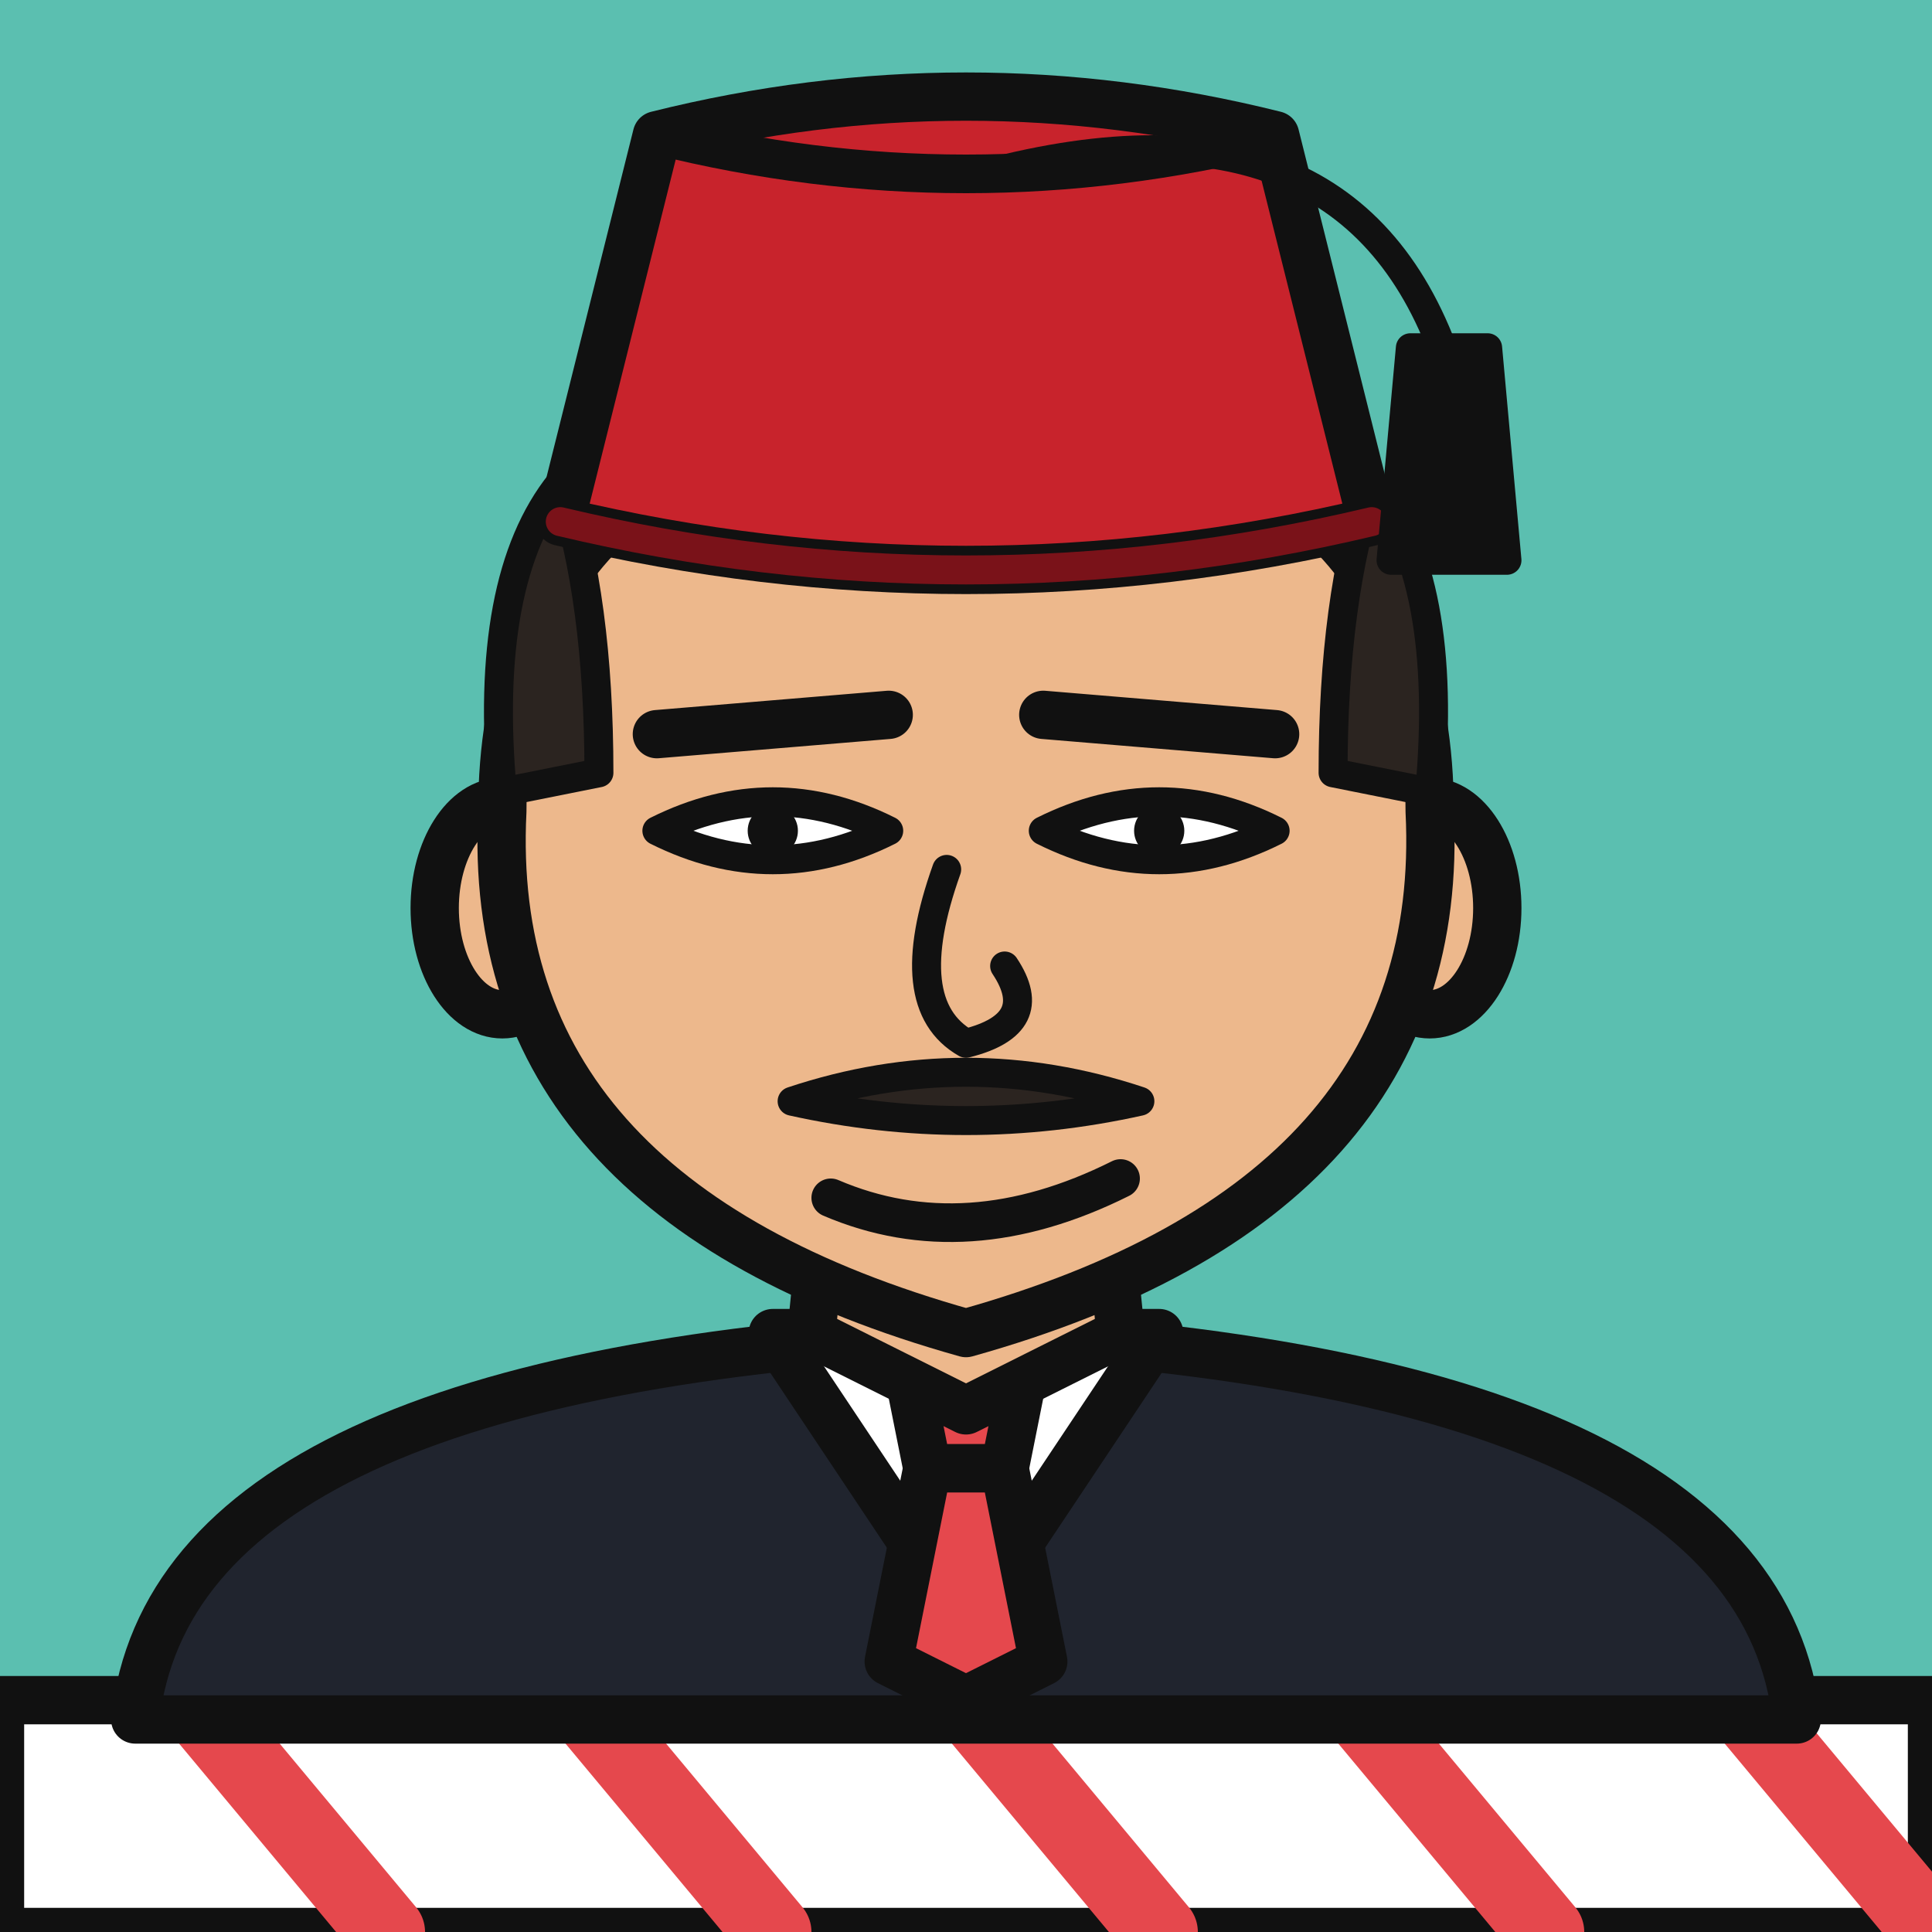
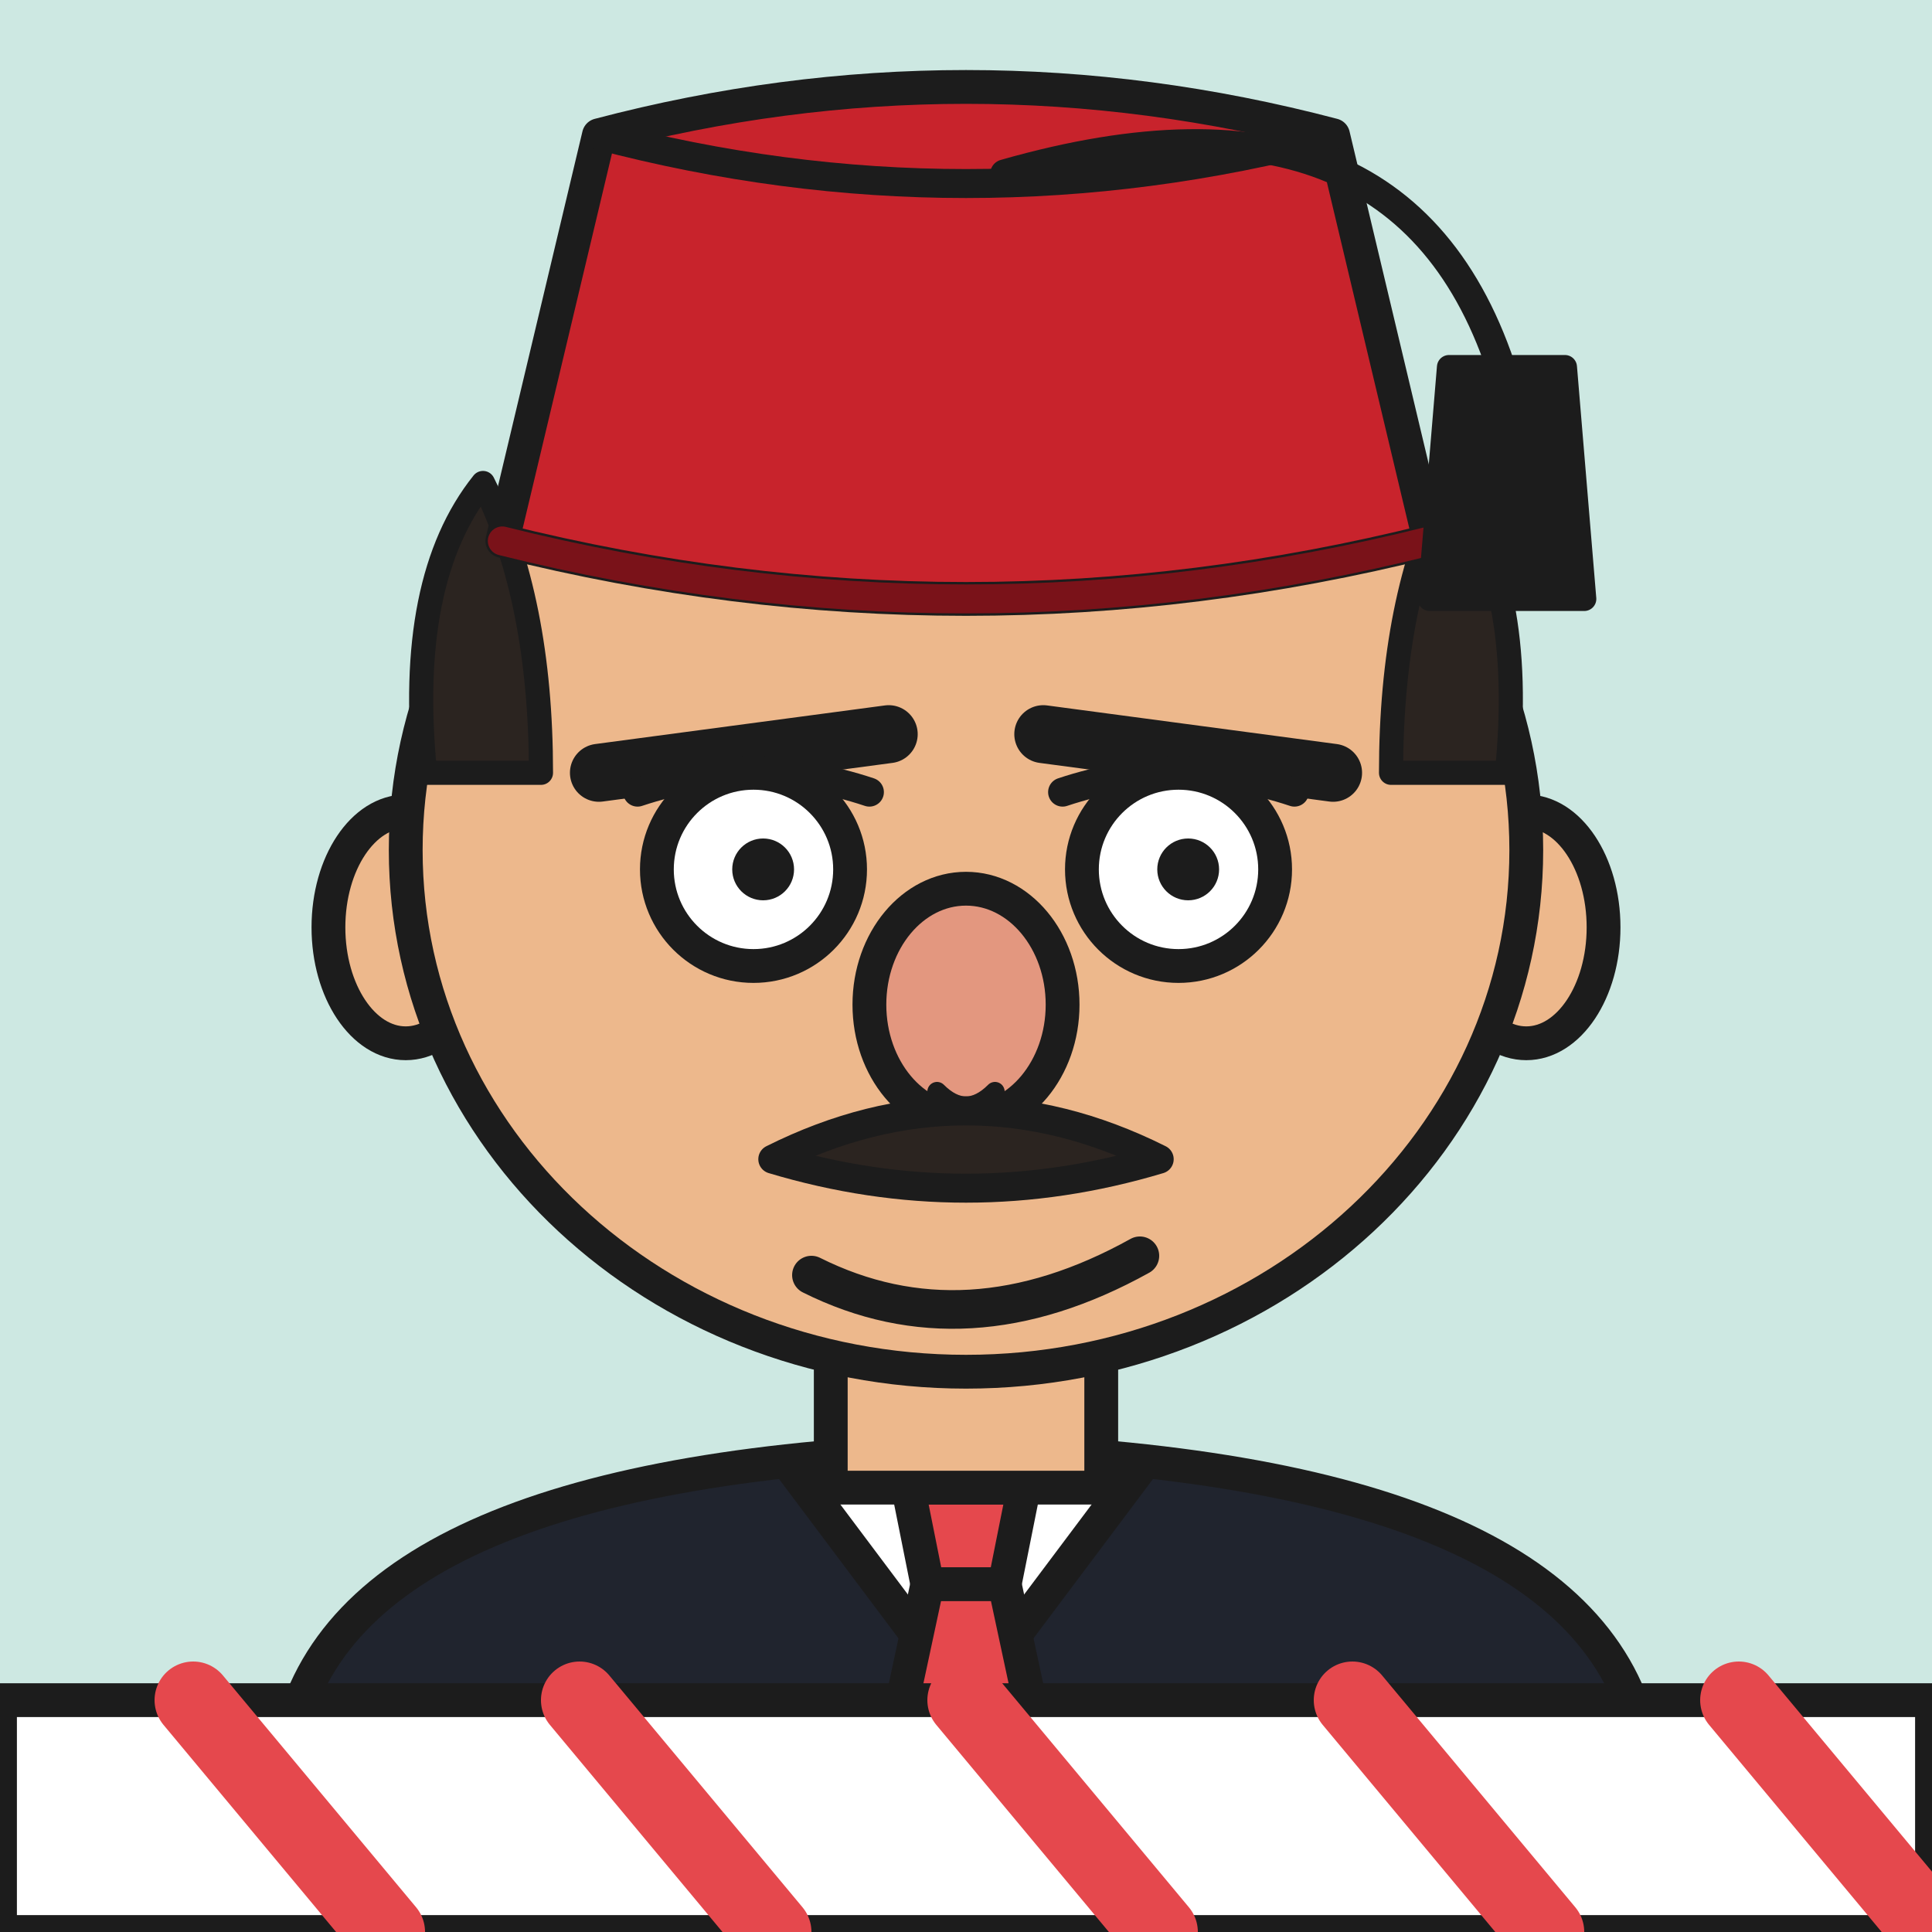
<svg xmlns="http://www.w3.org/2000/svg" viewBox="0 0 200 200" role="img" aria-label="Caricature of Recep Tayyip Erdoğan">
-   <rect width="200" height="200" fill="#5BBFB0" />
-   <g stroke="#111111" stroke-width="5" stroke-linejoin="round" stroke-linecap="round">
+   <rect width="200" height="200" fill="#CDE8E2" stroke="none" />
+   <g stroke="#1c1c1c" stroke-width="3.5" stroke-linejoin="round" stroke-linecap="round">
+     <path d="M30 180 Q36 152 100 150 Q164 152 170 180 Z" fill="#20242E" />
+     <path d="M82 152 L100 176 L118 152 Z" fill="#FFFFFF" />
+     <path d="M94 154 L106 154 L104 164 L96 164 Z" fill="#E5484D" />
+     <path d="M96 164 L104 164 L107 178 L93 178 Z" fill="#E5484D" />
    <path d="M0 176 L200 176 L200 200 L0 200 Z" fill="#FFFFFF" />
    <path d="M20 176 L40 200 M60 176 L80 200 M100 176 L120 200 M140 176 L160 200 M180 176 L200 200" fill="none" stroke="#E5484D" stroke-width="8" />
-     <path d="M14 178 Q18 142 100 138 Q182 142 186 178 Z" fill="#20242E" />
-     <path d="M80 138 L100 168 L120 138 Z" fill="#FFFFFF" />
-     <path d="M94 142 L106 142 L104 152 L96 152 Z" fill="#E5484D" />
-     <path d="M96 152 L104 152 L108 172 L100 176 L92 172 Z" fill="#E5484D" />
-     <path d="M86 118 L114 118 L116 138 L100 146 L84 138 Z" fill="#EDB88C" />
-     <ellipse cx="52" cy="94" rx="7" ry="11" fill="#EDB88C" />
-     <ellipse cx="148" cy="94" rx="7" ry="11" fill="#EDB88C" />
-     <path d="M52 84 Q52 44 100 42 Q148 44 148 84 Q150 124 100 138 Q50 124 52 84 Z" fill="#EDB88C" />
-     <path d="M52 82 Q50 60 58 50 Q62 62 62 80 Z M148 82 Q150 60 142 50 Q138 62 138 80 Z" fill="#2B2420" stroke-width="3" />
-     <path d="M58 54 L68 14 Q100 6 132 14 L142 54 Q100 64 58 54 Z" fill="#C8232C" />
-     <path d="M68 14 Q100 22 132 14" fill="none" stroke-width="4" />
-     <path d="M58 54 Q100 64 142 54" fill="none" stroke="#7A1219" stroke-width="3" />
-     <path d="M102 18 Q140 8 150 38" fill="none" stroke-width="3" />
-     <path d="M146 36 L154 36 L156 58 L144 58 Z" fill="#111111" stroke-width="3" />
-     <path d="M68 76 L92 74" stroke-width="5" />
-     <path d="M108 74 L132 76" stroke-width="5" />
-     <path d="M68 86 Q80 80 92 86 Q80 92 68 86 Z" fill="#FFFFFF" stroke-width="3" />
-     <path d="M108 86 Q120 80 132 86 Q120 92 108 86 Z" fill="#FFFFFF" stroke-width="3" />
-     <circle cx="80" cy="86" r="2.6" fill="#111111" stroke="none" />
-     <circle cx="120" cy="86" r="2.6" fill="#111111" stroke="none" />
-     <path d="M98 90 Q93 104 100 108 Q108 106 104 100" fill="none" stroke-width="3" />
-     <path d="M82 114 Q100 108 118 114 Q100 118 82 114 Z" fill="#2B2420" stroke-width="3" />
-     <path d="M86 124 Q100 130 116 122" fill="none" stroke-width="4" />
+     <path d="M86 128 L114 128 L114 154 L86 154 Z" fill="#EDB88C" />
+     <ellipse cx="42" cy="96" rx="8" ry="12" fill="#EDB88C" />
+     <ellipse cx="158" cy="96" rx="8" ry="12" fill="#EDB88C" />
+     <ellipse cx="100" cy="88" rx="58" ry="54" fill="#EDB88C" />
+     <path d="M44 80 Q42 60 50 50 Q56 62 56 80 Z M156 80 Q158 60 150 50 Q144 62 144 80 Z" fill="#2B2420" stroke-width="2.5" />
+     <path d="M52 56 L62 14 Q100 4 138 14 L148 56 Q100 68 52 56 Z" fill="#C8232C" />
+     <path d="M62 14 Q100 24 138 14" fill="none" stroke-width="3" />
+     <path d="M52 56 Q100 68 148 56" fill="none" stroke="#7A1219" stroke-width="3" />
+     <path d="M104 18 Q146 6 156 40" fill="none" stroke-width="3" />
+     <path d="M150 38 L162 38 L164 62 L148 62 Z" fill="#1c1c1c" stroke-width="2.5" />
+     <path d="M62 80 L92 76" stroke-width="6" />
+     <path d="M108 76 L138 80" stroke-width="6" />
+     <circle cx="78" cy="90" r="10" fill="#FFFFFF" />
+     <circle cx="79" cy="90" r="3.2" fill="#1c1c1c" stroke="none" />
+     <circle cx="122" cy="90" r="10" fill="#FFFFFF" />
+     <circle cx="123" cy="90" r="3.2" fill="#1c1c1c" stroke="none" />
+     <path d="M66 82 Q78 78 90 82 M110 82 Q122 78 134 82" fill="none" stroke-width="3" />
+     <ellipse cx="100" cy="104" rx="10" ry="12" fill="#E3977F" />
+     <path d="M97 113 Q100 116 103 113" fill="none" stroke-width="2" />
+     <path d="M80 120 Q100 110 120 120 Q100 126 80 120 Z" fill="#2B2420" stroke-width="3" />
+     <path d="M84 132 Q100 140 118 130" fill="none" stroke-width="4" />
  </g>
</svg>
